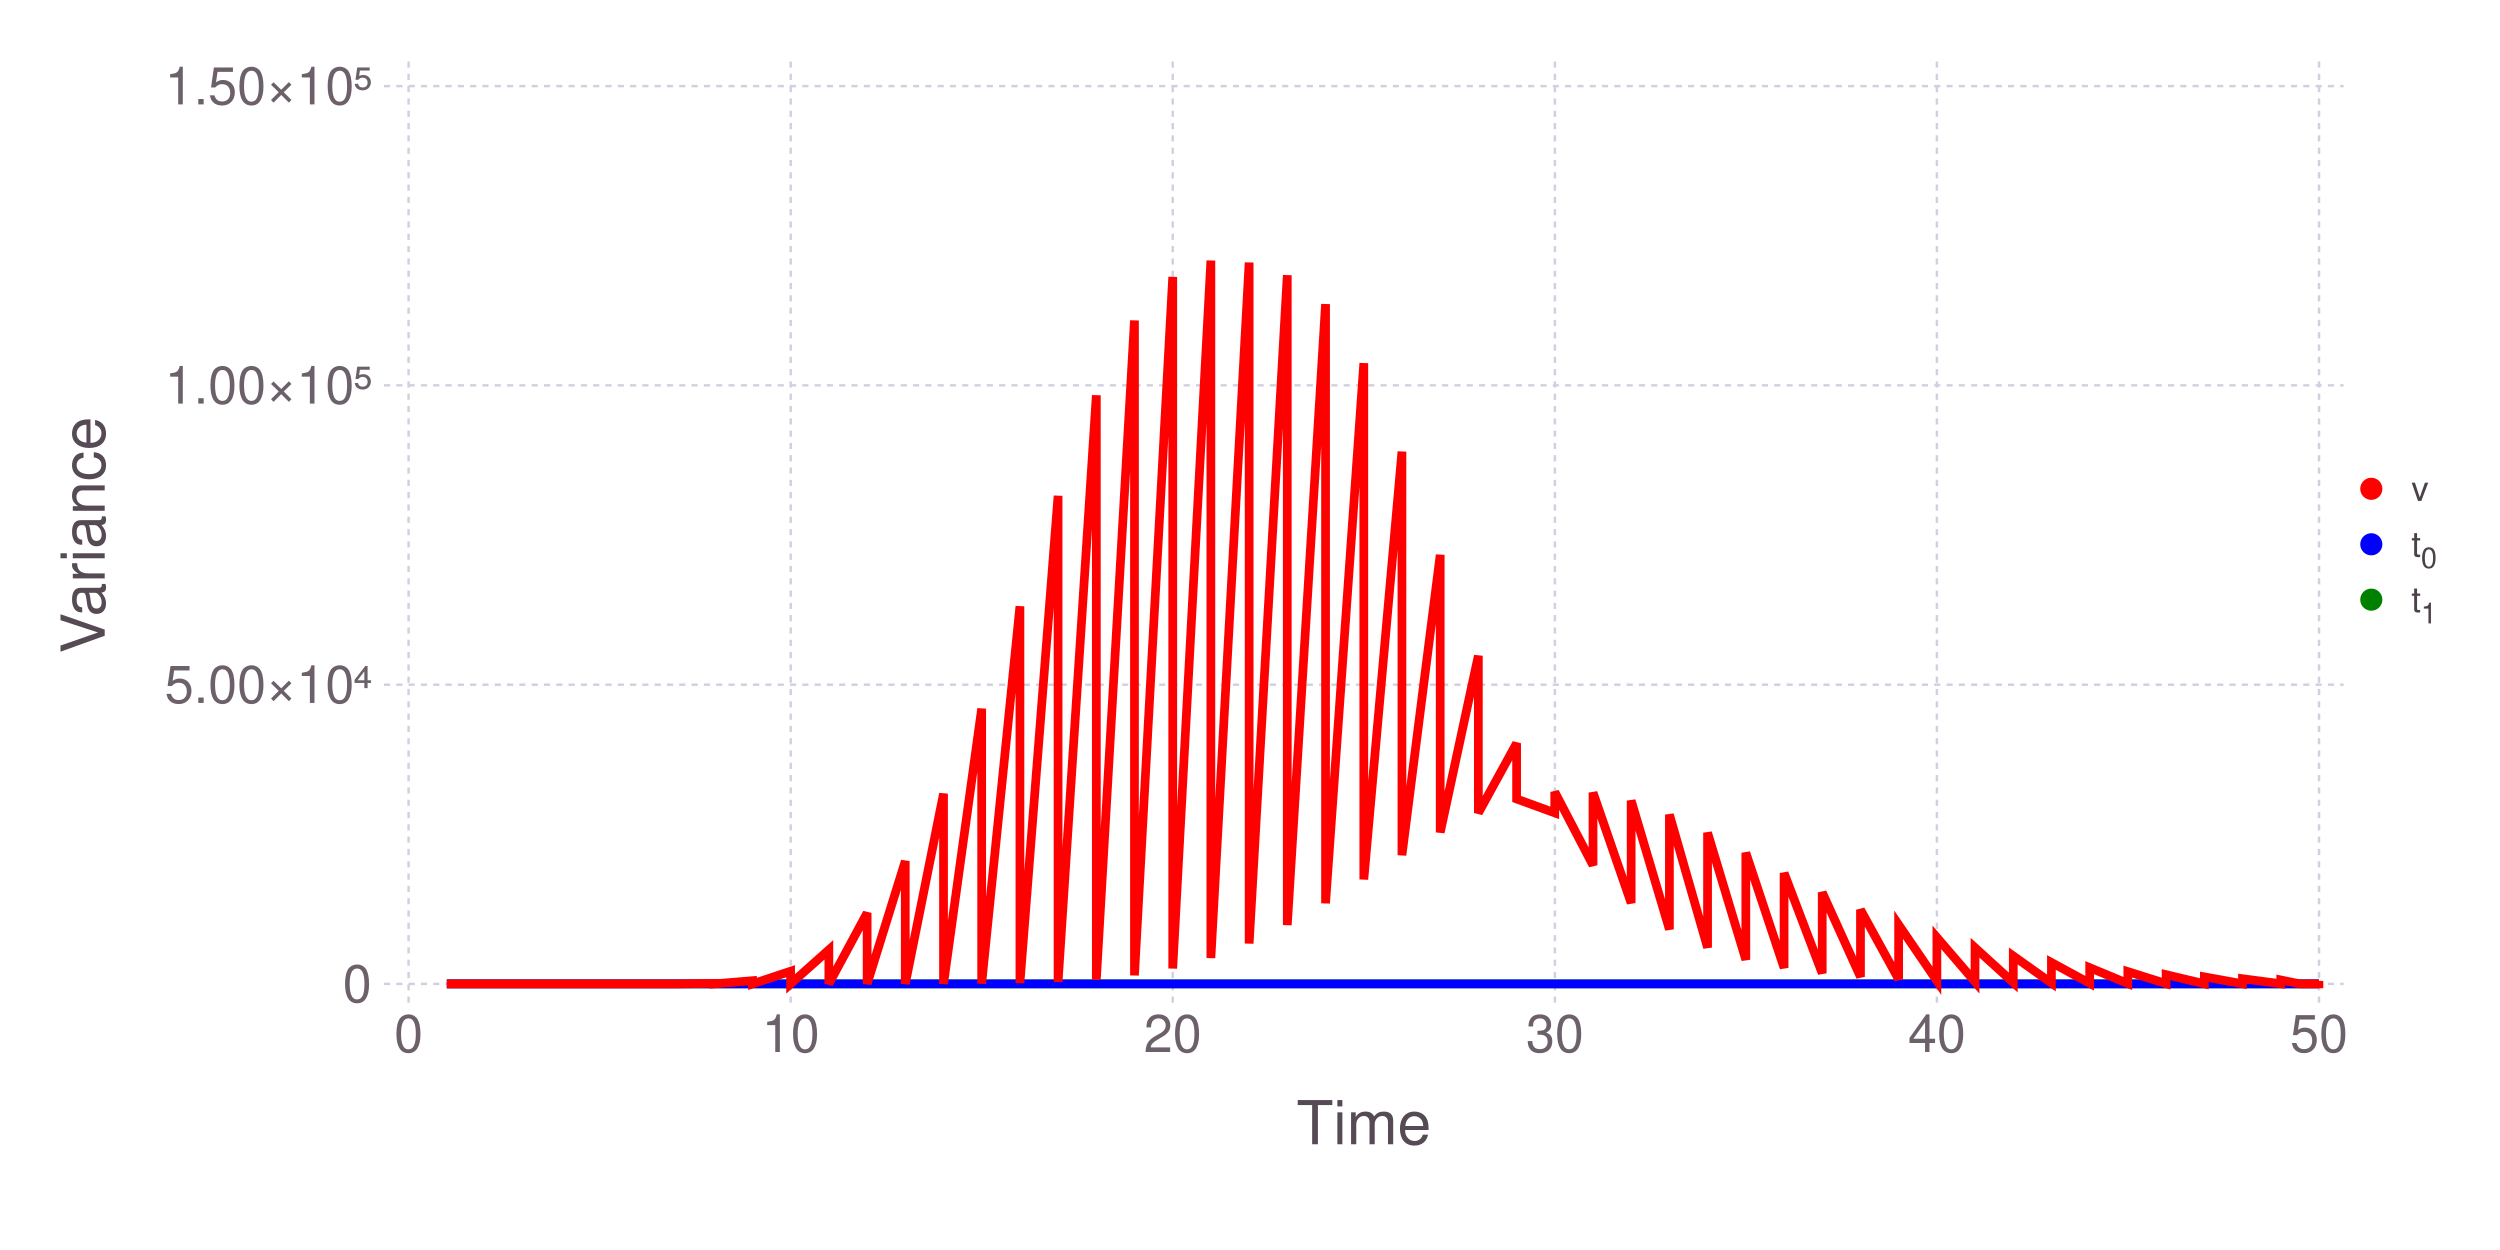
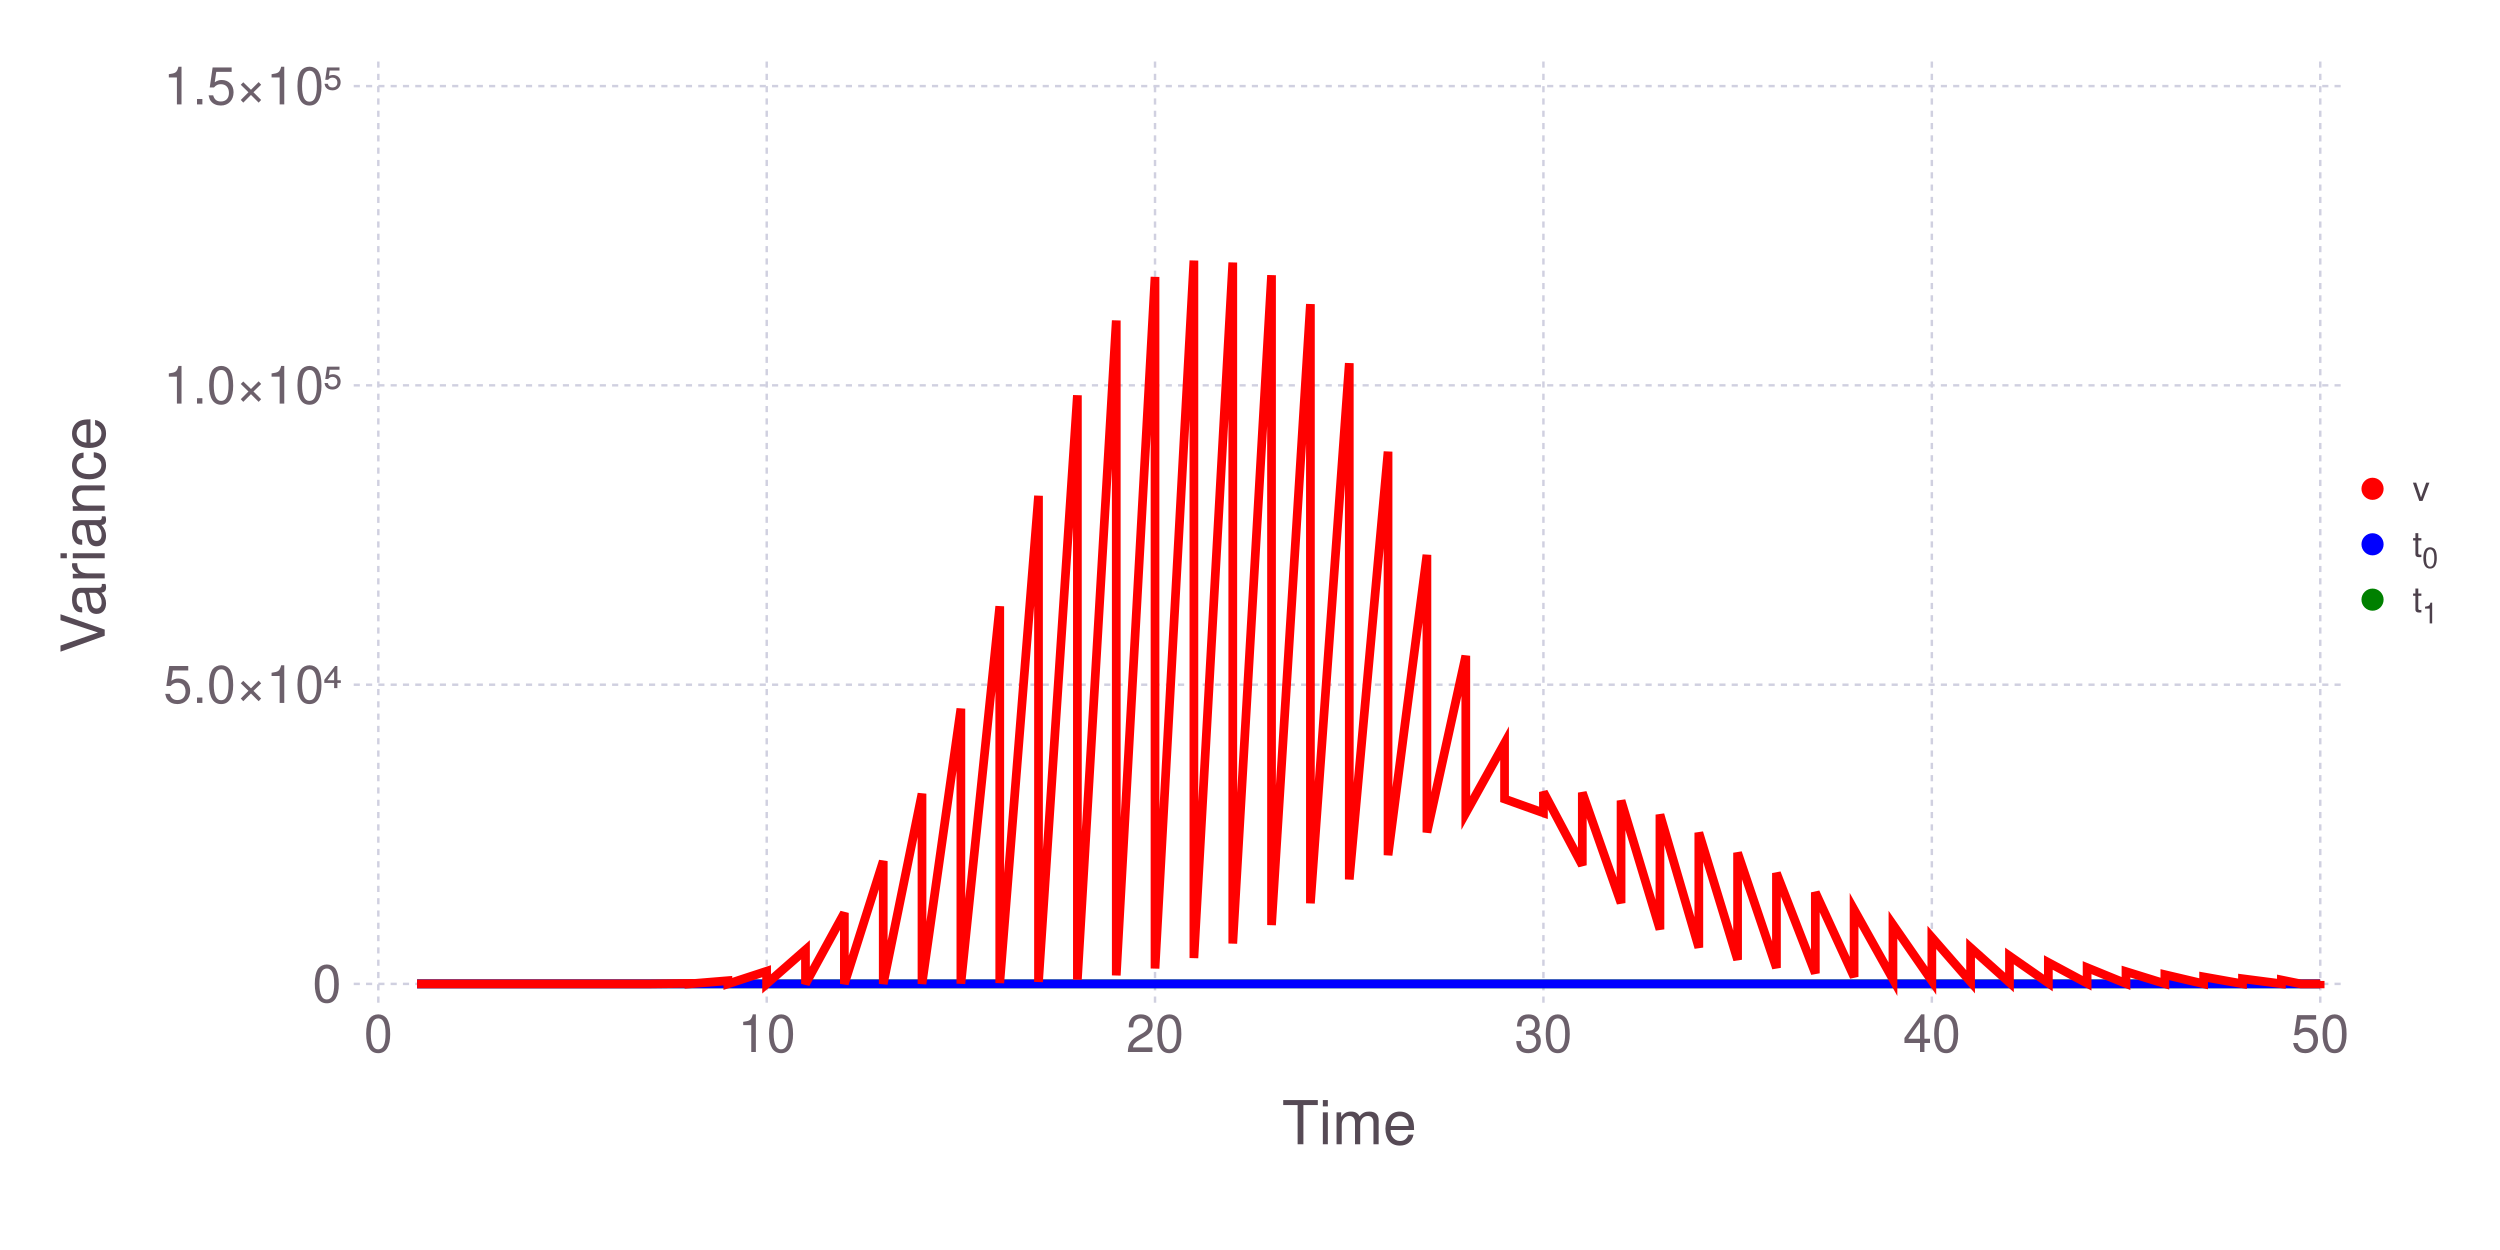
<svg xmlns="http://www.w3.org/2000/svg" version="1.2" width="203.2mm" height="101.6mm" viewBox="0 0 203.2 101.6" stroke="none" fill="#000000" stroke-width="0.3" font-size="3.88">
  <defs>
    <marker id="arrow" markerWidth="15" markerHeight="7" refX="5" refY="3.5" orient="auto" markerUnits="strokeWidth">
      <path d="M0,0 L15,3.5 L0,7 z" stroke="context-stroke" fill="context-stroke" />
    </marker>
  </defs>
-   <g class="plotroot xscalable yscalable" id="img-7c29041c-1">
-     <g font-size="4.94" font-family="'PT Sans','Helvetica Neue','Helvetica',sans-serif" fill="#564A55" stroke="#000000" stroke-opacity="0.000" id="img-7c29041c-2">
-       <g transform="translate(110.85,90.04)">
+   <g class="plotroot xscalable yscalable" id="img-4d77c425-1">
+     <g font-size="4.94" font-family="'PT Sans','Helvetica Neue','Helvetica',sans-serif" fill="#564A55" stroke="#000000" stroke-opacity="0.000" id="img-4d77c425-2">
+       <g transform="translate(109.67,90.04)">
        <g class="primitive">
          <text text-anchor="middle" dy="0.6em">Time</text>
        </g>
      </g>
    </g>
-     <g class="guide xlabels" font-size="4.23" font-family="'PT Sans Caption','Helvetica Neue','Helvetica',sans-serif" fill="#6C606B" id="img-7c29041c-3">
-       <g transform="translate(33.21,82.97)">
+     <g class="guide xlabels" font-size="4.23" font-family="'PT Sans Caption','Helvetica Neue','Helvetica',sans-serif" fill="#6C606B" id="img-4d77c425-3">
+       <g transform="translate(30.75,82.97)">
        <g class="primitive">
          <text text-anchor="middle" dy="0.6em">0</text>
        </g>
      </g>
-       <g transform="translate(64.27,82.97)">
+       <g transform="translate(62.32,82.97)">
        <g class="primitive">
          <text text-anchor="middle" dy="0.6em">10</text>
        </g>
      </g>
-       <g transform="translate(95.32,82.97)">
+       <g transform="translate(93.88,82.97)">
        <g class="primitive">
          <text text-anchor="middle" dy="0.6em">20</text>
        </g>
      </g>
-       <g transform="translate(126.38,82.97)">
+       <g transform="translate(125.45,82.97)">
        <g class="primitive">
          <text text-anchor="middle" dy="0.6em">30</text>
        </g>
      </g>
-       <g transform="translate(157.43,82.97)">
+       <g transform="translate(157.02,82.97)">
        <g class="primitive">
          <text text-anchor="middle" dy="0.6em">40</text>
        </g>
      </g>
-       <g transform="translate(188.49,82.97)">
+       <g transform="translate(188.59,82.97)">
        <g class="primitive">
          <text text-anchor="middle" dy="0.6em">50</text>
        </g>
      </g>
    </g>
-     <g class="guide colorkey" id="img-7c29041c-4">
-       <g fill="#4C404B" font-size="2.82" font-family="'PT Sans','Helvetica Neue','Helvetica',sans-serif" id="img-7c29041c-5">
-         <g transform="translate(195.99,39.73)" id="img-7c29041c-6">
+     <g class="guide colorkey" id="img-4d77c425-4">
+       <g fill="#4C404B" font-size="2.82" font-family="'PT Sans','Helvetica Neue','Helvetica',sans-serif" id="img-4d77c425-5">
+         <g transform="translate(196.09,39.73)" id="img-4d77c425-6">
          <g class="primitive">
            <text dy="0.35em">v</text>
          </g>
        </g>
-         <g transform="translate(195.99,44.24)" id="img-7c29041c-7">
+         <g transform="translate(196.09,44.24)" id="img-4d77c425-7">
          <g class="primitive">
            <text dy="0.35em">t<tspan dy="0.4em" font-size="83.333%">0</tspan>
            </text>
          </g>
        </g>
-         <g transform="translate(195.99,48.74)" id="img-7c29041c-8">
+         <g transform="translate(196.09,48.74)" id="img-4d77c425-8">
          <g class="primitive">
            <text dy="0.35em">t<tspan dy="0.4em" font-size="83.333%">1</tspan>
            </text>
          </g>
        </g>
      </g>
-       <g stroke-width="0" id="img-7c29041c-9">
-         <g stroke="#000000" stroke-opacity="0.000" fill-opacity="1" fill="#008000" id="img-7c29041c-10">
-           <g transform="translate(192.74,48.74)" id="img-7c29041c-11">
+       <g stroke-width="0" id="img-4d77c425-9">
+         <g stroke="#000000" stroke-opacity="0.000" fill-opacity="1" fill="#008000" id="img-4d77c425-10">
+           <g transform="translate(192.84,48.74)" id="img-4d77c425-11">
            <circle cx="0" cy="0" r="0.9" class="primitive" />
          </g>
        </g>
-         <g stroke="#000000" stroke-opacity="0.000" fill-opacity="1" fill="#0000FF" id="img-7c29041c-12">
-           <g transform="translate(192.74,44.24)" id="img-7c29041c-13">
+         <g stroke="#000000" stroke-opacity="0.000" fill-opacity="1" fill="#0000FF" id="img-4d77c425-12">
+           <g transform="translate(192.84,44.24)" id="img-4d77c425-13">
            <circle cx="0" cy="0" r="0.9" class="primitive" />
          </g>
        </g>
-         <g stroke="#000000" stroke-opacity="0.000" fill-opacity="1" fill="#FF0000" id="img-7c29041c-14">
-           <g transform="translate(192.74,39.73)" id="img-7c29041c-15">
+         <g stroke="#000000" stroke-opacity="0.000" fill-opacity="1" fill="#FF0000" id="img-4d77c425-14">
+           <g transform="translate(192.84,39.73)" id="img-4d77c425-15">
            <circle cx="0" cy="0" r="0.9" class="primitive" />
          </g>
        </g>
      </g>
-       <g fill="#362A35" font-size="3.88" font-family="'PT Sans','Helvetica Neue','Helvetica',sans-serif" stroke="#000000" stroke-opacity="0.000" id="img-7c29041c-16">
-         <g transform="translate(191.49,35.98)" id="img-7c29041c-17">
+       <g fill="#362A35" font-size="3.88" font-family="'PT Sans','Helvetica Neue','Helvetica',sans-serif" stroke="#000000" stroke-opacity="0.000" id="img-4d77c425-16">
+         <g transform="translate(191.59,35.98)" id="img-4d77c425-17">
          <g class="primitive">
            <text dy="-0em" />
          </g>
        </g>
      </g>
    </g>
-     <g clip-path="url(#img-7c29041c-18)">
-       <g id="img-7c29041c-19">
-         <g pointer-events="visible" stroke-width="0.3" fill="#000000" fill-opacity="0.000" stroke="#000000" stroke-opacity="0.000" class="guide background" id="img-7c29041c-20">
-           <g transform="translate(110.85,43.49)" id="img-7c29041c-21">
-             <path d="M-79.64,-38.49 L79.64,-38.49 79.64,38.49 -79.64,38.49  z" class="primitive" />
+     <g clip-path="url(#img-4d77c425-18)">
+       <g id="img-4d77c425-19">
+         <g pointer-events="visible" stroke-width="0.3" fill="#000000" fill-opacity="0.000" stroke="#000000" stroke-opacity="0.000" class="guide background" id="img-4d77c425-20">
+           <g transform="translate(109.67,43.49)" id="img-4d77c425-21">
+             <path d="M-80.92,-38.49 L80.92,-38.49 80.92,38.49 -80.92,38.49  z" class="primitive" />
          </g>
        </g>
-         <g class="guide ygridlines xfixed" stroke-dasharray="0.5,0.5" stroke-width="0.2" stroke="#D0D0E0" id="img-7c29041c-22">
-           <g transform="translate(110.85,79.97)" id="img-7c29041c-23">
-             <path fill="none" d="M-79.64,0 L79.64,0 " class="primitive" />
+         <g class="guide ygridlines xfixed" stroke-dasharray="0.5,0.5" stroke-width="0.2" stroke="#D0D0E0" id="img-4d77c425-22">
+           <g transform="translate(109.67,79.97)" id="img-4d77c425-23">
+             <path fill="none" d="M-80.92,0 L80.92,0 " class="primitive" />
          </g>
-           <g transform="translate(110.85,55.65)" id="img-7c29041c-24">
-             <path fill="none" d="M-79.64,0 L79.64,0 " class="primitive" />
+           <g transform="translate(109.67,55.65)" id="img-4d77c425-24">
+             <path fill="none" d="M-80.92,0 L80.92,0 " class="primitive" />
          </g>
-           <g transform="translate(110.85,31.32)" id="img-7c29041c-25">
-             <path fill="none" d="M-79.64,0 L79.64,0 " class="primitive" />
+           <g transform="translate(109.67,31.32)" id="img-4d77c425-25">
+             <path fill="none" d="M-80.92,0 L80.92,0 " class="primitive" />
          </g>
-           <g transform="translate(110.85,7)" id="img-7c29041c-26">
-             <path fill="none" d="M-79.64,0 L79.64,0 " class="primitive" />
+           <g transform="translate(109.67,7)" id="img-4d77c425-26">
+             <path fill="none" d="M-80.92,0 L80.92,0 " class="primitive" />
          </g>
        </g>
-         <g class="guide xgridlines yfixed" stroke-dasharray="0.5,0.5" stroke-width="0.2" stroke="#D0D0E0" id="img-7c29041c-27">
-           <g transform="translate(33.21,43.49)" id="img-7c29041c-28">
+         <g class="guide xgridlines yfixed" stroke-dasharray="0.5,0.5" stroke-width="0.2" stroke="#D0D0E0" id="img-4d77c425-27">
+           <g transform="translate(30.75,43.49)" id="img-4d77c425-28">
            <path fill="none" d="M0,-38.49 L0,38.49 " class="primitive" />
          </g>
-           <g transform="translate(64.27,43.49)" id="img-7c29041c-29">
+           <g transform="translate(62.32,43.49)" id="img-4d77c425-29">
            <path fill="none" d="M0,-38.49 L0,38.49 " class="primitive" />
          </g>
-           <g transform="translate(95.32,43.49)" id="img-7c29041c-30">
+           <g transform="translate(93.88,43.49)" id="img-4d77c425-30">
            <path fill="none" d="M0,-38.49 L0,38.49 " class="primitive" />
          </g>
-           <g transform="translate(126.38,43.49)" id="img-7c29041c-31">
+           <g transform="translate(125.45,43.49)" id="img-4d77c425-31">
            <path fill="none" d="M0,-38.49 L0,38.49 " class="primitive" />
          </g>
-           <g transform="translate(157.43,43.49)" id="img-7c29041c-32">
+           <g transform="translate(157.02,43.49)" id="img-4d77c425-32">
            <path fill="none" d="M0,-38.49 L0,38.49 " class="primitive" />
          </g>
-           <g transform="translate(188.49,43.49)" id="img-7c29041c-33">
+           <g transform="translate(188.59,43.49)" id="img-4d77c425-33">
            <path fill="none" d="M0,-38.49 L0,38.49 " class="primitive" />
          </g>
        </g>
-         <g class="plotpanel" id="img-7c29041c-34">
-           <g stroke-width="0.71" fill="#000000" fill-opacity="0.000" class="geometry" id="img-7c29041c-35">
-             <g class="color_RGBA{N0f8}(0.0,0.502,0.0,1.0)" stroke-dasharray="none" stroke="#008000" id="img-7c29041c-36">
-               <g transform="translate(113.86,79.97)" id="img-7c29041c-37">
-                 <path fill="none" d="M-77.54,0 L-77.54,0 -74.44,0 -74.44,0 -71.33,0 -71.33,0 -68.23,0 -68.23,0 -65.12,0 -65.12,0 -62.02,0 -62.02,0 -58.91,0 -58.91,0 -55.81,0 -55.81,0 -52.7,0 -52.7,0 -49.6,0 -49.6,0 -46.49,0 -46.49,0 -43.38,0 -43.38,0 -40.28,0 -40.28,0 -37.17,0 -37.17,0 -34.07,0 -34.07,0 -30.96,0 -30.96,0 -27.86,0 -27.86,0 -24.75,0 -24.75,0 -21.65,0 -21.65,0 -18.54,0 -18.54,0 -15.44,0 -15.44,0 -12.33,0 -12.33,0 -9.23,0 -9.23,0 -6.12,0 -6.12,0 -3.01,0 -3.01,0 0.09,0 0.09,0 3.2,0 3.2,0 6.3,0 6.3,0 9.41,0 9.41,0 12.51,0 12.51,0 15.62,0 15.62,0 18.72,0 18.72,0 21.83,0 21.83,0 24.93,0 24.93,0 28.04,0 28.04,0 31.15,0 31.15,0 34.25,0 34.25,0 37.36,0 37.36,0 40.46,0 40.46,0 43.57,0 43.57,0 46.67,0 46.67,0 49.78,0 49.78,0 52.88,0 52.88,0 55.99,-0 55.99,0 59.09,-0 59.09,0 62.2,-0 62.2,0 65.31,-0 65.31,0 68.41,-0 68.41,0 71.52,-0 71.52,0 73.07,0 73.07,0 74.62,-0 74.62,0 " class="primitive" />
+         <g class="plotpanel" id="img-4d77c425-34">
+           <g stroke-width="0.71" fill="#000000" fill-opacity="0.000" class="geometry" id="img-4d77c425-35">
+             <g class="color_RGBA{N0f8}(0.0,0.502,0.0,1.0)" stroke-dasharray="none" stroke="#008000" id="img-4d77c425-36">
+               <g transform="translate(112.73,79.97)" id="img-4d77c425-37">
+                 <path fill="none" d="M-78.83,0 L-78.83,0 -75.67,0 -75.67,0 -72.51,0 -72.51,0 -69.36,0 -69.36,0 -66.2,0 -66.2,0 -63.04,0 -63.04,0 -59.89,0 -59.89,0 -56.73,0 -56.73,0 -53.57,0 -53.57,0 -50.42,0 -50.42,0 -47.26,0 -47.26,0 -44.1,0 -44.1,0 -40.94,0 -40.94,0 -37.79,0 -37.79,0 -34.63,0 -34.63,0 -31.47,0 -31.47,0 -28.32,0 -28.32,0 -25.16,0 -25.16,0 -22,0 -22,0 -18.85,0 -18.85,0 -15.69,0 -15.69,0 -12.53,0 -12.53,0 -9.38,0 -9.38,0 -6.22,0 -6.22,0 -3.06,0 -3.06,0 0.09,0 0.09,0 3.25,0 3.25,0 6.41,0 6.41,0 9.56,0 9.56,0 12.72,0 12.72,0 15.88,0 15.88,0 19.03,0 19.03,0 22.19,0 22.19,0 25.35,0 25.35,0 28.5,0 28.5,0 31.66,0 31.66,0 34.82,0 34.82,0 37.97,0 37.97,0 41.13,0 41.13,0 44.29,0 44.29,0 47.44,0 47.44,0 50.6,0 50.6,0 53.76,0 53.76,0 56.91,-0 56.91,0 60.07,-0 60.07,0 63.23,-0 63.23,0 66.38,-0 66.38,0 69.54,-0 69.54,0 72.7,-0 72.7,0 74.28,0 74.28,0 75.85,-0 75.85,0 " class="primitive" />
              </g>
            </g>
          </g>
-           <g stroke-width="0.71" fill="#000000" fill-opacity="0.000" class="geometry" id="img-7c29041c-38">
-             <g class="color_RGBA{N0f8}(0.0,0.0,1.0,1.0)" stroke-dasharray="none" stroke="#0000FF" id="img-7c29041c-39">
-               <g transform="translate(113.86,79.97)" id="img-7c29041c-40">
-                 <path fill="none" d="M-77.54,0 L-77.54,0 -74.44,0 -74.44,0 -71.33,0 -71.33,0 -68.23,0 -68.23,0 -65.12,0 -65.12,0 -62.02,0 -62.02,0 -58.91,0 -58.91,0 -55.81,0 -55.81,0 -52.7,0 -52.7,0 -49.6,0 -49.6,0 -46.49,0 -46.49,0 -43.38,0 -43.38,0 -40.28,0 -40.28,0 -37.17,0 -37.17,0 -34.07,0 -34.07,0 -30.96,0 -30.96,0 -27.86,0 -27.86,0 -24.75,0 -24.75,0 -21.65,0 -21.65,0 -18.54,0 -18.54,0 -15.44,0 -15.44,0 -12.33,0 -12.33,0 -9.23,0 -9.23,0 -6.12,0 -6.12,0 -3.01,0 -3.01,0 0.09,0 0.09,0 3.2,0 3.2,0 6.3,0 6.3,0 9.41,0 9.41,0 12.51,0 12.51,0 15.62,0 15.62,0 18.72,0 18.72,0 21.83,0 21.83,0 24.93,0 24.93,0 28.04,0 28.04,0 31.15,0 31.15,0 34.25,0 34.25,0 37.36,0 37.36,0 40.46,0 40.46,0 43.57,0 43.57,0 46.67,0 46.67,0 49.78,0 49.78,0 52.88,0 52.88,0 55.99,0 55.99,0 59.09,-0 59.09,0 62.2,-0 62.2,0 65.31,-0 65.31,0 68.41,-0 68.41,0 71.52,-0 71.52,0 73.07,0 73.07,0 74.62,-0 74.62,0 " class="primitive" />
+           <g stroke-width="0.71" fill="#000000" fill-opacity="0.000" class="geometry" id="img-4d77c425-38">
+             <g class="color_RGBA{N0f8}(0.0,0.0,1.0,1.0)" stroke-dasharray="none" stroke="#0000FF" id="img-4d77c425-39">
+               <g transform="translate(112.73,79.97)" id="img-4d77c425-40">
+                 <path fill="none" d="M-78.83,0 L-78.83,0 -75.67,0 -75.67,0 -72.51,0 -72.51,0 -69.36,0 -69.36,0 -66.2,0 -66.2,0 -63.04,0 -63.04,0 -59.89,0 -59.89,0 -56.73,0 -56.73,0 -53.57,0 -53.57,0 -50.42,0 -50.42,0 -47.26,0 -47.26,0 -44.1,0 -44.1,0 -40.94,0 -40.94,0 -37.79,0 -37.79,0 -34.63,0 -34.63,0 -31.47,0 -31.47,0 -28.32,0 -28.32,0 -25.16,0 -25.16,0 -22,0 -22,0 -18.85,0 -18.85,0 -15.69,0 -15.69,0 -12.53,0 -12.53,0 -9.38,0 -9.38,0 -6.22,0 -6.22,0 -3.06,0 -3.06,0 0.09,0 0.09,0 3.25,0 3.25,0 6.41,0 6.41,0 9.56,0 9.56,0 12.72,0 12.72,0 15.88,0 15.88,0 19.03,0 19.03,0 22.19,0 22.19,0 25.35,0 25.35,0 28.5,0 28.5,0 31.66,0 31.66,0 34.82,0 34.82,0 37.97,0 37.97,0 41.13,0 41.13,0 44.29,0 44.29,0 47.44,0 47.44,0 50.6,0 50.6,0 53.76,0 53.76,0 56.91,0 56.91,0 60.07,-0 60.07,0 63.23,-0 63.23,0 66.38,-0 66.38,0 69.54,-0 69.54,0 72.7,-0 72.7,0 74.28,0 74.28,0 75.85,-0 75.85,0 " class="primitive" />
              </g>
            </g>
          </g>
-           <g stroke-width="0.71" fill="#000000" fill-opacity="0.000" class="geometry" id="img-7c29041c-41">
-             <g class="color_RGBA{N0f8}(1.0,0.0,0.0,1.0)" stroke-dasharray="none" stroke="#FF0000" id="img-7c29041c-42">
-               <g transform="translate(113.86,70.75)" id="img-7c29041c-43">
-                 <path fill="none" d="M-77.54,9.22 L-77.54,9.22 -74.44,9.22 -74.44,9.22 -71.33,9.22 -71.33,9.22 -68.23,9.22 -68.23,9.22 -65.12,9.22 -65.12,9.22 -62.02,9.22 -62.02,9.22 -58.91,9.22 -58.91,9.22 -55.81,9.18 -55.81,9.22 -52.7,8.96 -52.7,9.22 -49.6,8.19 -49.6,9.22 -46.49,6.45 -46.49,9.22 -43.38,3.45 -43.38,9.22 -40.28,-0.76 -40.28,9.22 -37.17,-6.24 -37.17,9.22 -34.07,-13.15 -34.07,9.2 -30.96,-21.47 -30.96,9.15 -27.86,-30.45 -27.86,9.06 -24.75,-38.62 -24.75,8.87 -21.65,-44.7 -21.65,8.53 -18.54,-48.24 -18.54,7.97 -15.44,-49.57 -15.44,7.12 -12.33,-49.41 -12.33,5.94 -9.23,-48.38 -9.23,4.44 -6.12,-46.03 -6.12,2.67 -3.01,-41.23 -3.01,0.73 0.09,-34.04 0.09,-1.24 3.2,-25.65 3.2,-3.09 6.3,-17.45 6.3,-4.67 9.41,-10.34 9.41,-5.81 12.51,-4.68 12.51,-6.38 15.62,-0.42 15.62,-6.33 18.72,2.65 18.72,-5.68 21.83,4.79 21.83,-4.54 24.93,6.27 24.93,-3.07 28.04,7.26 28.04,-1.44 31.15,7.92 31.15,0.21 34.25,8.36 34.25,1.78 37.36,8.65 37.36,3.19 40.46,8.84 40.46,4.41 43.57,8.97 43.57,5.44 46.67,9.05 46.67,6.28 49.78,9.11 49.78,6.95 52.88,9.15 52.88,7.48 55.99,9.17 55.99,7.9 59.09,9.19 59.09,8.22 62.2,9.2 62.2,8.47 65.31,9.21 65.31,8.65 68.41,9.21 68.41,8.8 71.52,9.21 71.52,8.9 73.07,9.22 73.07,9.22 74.62,9.22 74.62,8.98 " class="primitive" />
+           <g stroke-width="0.71" fill="#000000" fill-opacity="0.000" class="geometry" id="img-4d77c425-41">
+             <g class="color_RGBA{N0f8}(1.0,0.0,0.0,1.0)" stroke-dasharray="none" stroke="#FF0000" id="img-4d77c425-42">
+               <g transform="translate(112.73,70.75)" id="img-4d77c425-43">
+                 <path fill="none" d="M-78.83,9.22 L-78.83,9.22 -75.67,9.22 -75.67,9.22 -72.51,9.22 -72.51,9.22 -69.36,9.22 -69.36,9.22 -66.2,9.22 -66.2,9.22 -63.04,9.22 -63.04,9.22 -59.89,9.22 -59.89,9.22 -56.73,9.18 -56.73,9.22 -53.57,8.96 -53.57,9.22 -50.42,8.19 -50.42,9.22 -47.26,6.45 -47.26,9.22 -44.1,3.45 -44.1,9.22 -40.94,-0.76 -40.94,9.22 -37.79,-6.24 -37.79,9.22 -34.63,-13.15 -34.63,9.2 -31.47,-21.47 -31.47,9.15 -28.32,-30.45 -28.32,9.06 -25.16,-38.62 -25.16,8.87 -22,-44.7 -22,8.53 -18.85,-48.24 -18.85,7.97 -15.69,-49.57 -15.69,7.12 -12.53,-49.41 -12.53,5.94 -9.38,-48.38 -9.38,4.44 -6.22,-46.03 -6.22,2.67 -3.06,-41.23 -3.06,0.73 0.09,-34.04 0.09,-1.24 3.25,-25.65 3.25,-3.09 6.41,-17.45 6.41,-4.67 9.56,-10.34 9.56,-5.81 12.72,-4.68 12.72,-6.38 15.88,-0.42 15.88,-6.33 19.03,2.65 19.03,-5.68 22.19,4.79 22.19,-4.54 25.35,6.27 25.35,-3.07 28.5,7.26 28.5,-1.44 31.66,7.92 31.66,0.21 34.82,8.36 34.82,1.78 37.97,8.65 37.97,3.19 41.13,8.84 41.13,4.41 44.29,8.97 44.29,5.44 47.44,9.05 47.44,6.28 50.6,9.11 50.6,6.95 53.76,9.15 53.76,7.48 56.91,9.17 56.91,7.9 60.07,9.19 60.07,8.22 63.23,9.2 63.23,8.47 66.38,9.21 66.38,8.65 69.54,9.21 69.54,8.8 72.7,9.21 72.7,8.9 74.28,9.22 74.28,9.22 75.85,9.22 75.85,8.98 " class="primitive" />
              </g>
            </g>
          </g>
        </g>
      </g>
    </g>
-     <g class="guide ylabels" font-size="4.23" font-family="'PT Sans Caption','Helvetica Neue','Helvetica',sans-serif" fill="#6C606B" id="img-7c29041c-44">
-       <g transform="translate(30.21,79.97)" id="img-7c29041c-45">
+     <g class="guide ylabels" font-size="4.23" font-family="'PT Sans Caption','Helvetica Neue','Helvetica',sans-serif" fill="#6C606B" id="img-4d77c425-44">
+       <g transform="translate(27.75,79.97)" id="img-4d77c425-45">
        <g class="primitive">
          <text text-anchor="end" dy="0.35em">0</text>
        </g>
      </g>
-       <g transform="translate(30.21,55.65)" id="img-7c29041c-46">
+       <g transform="translate(27.75,55.65)" id="img-4d77c425-46">
        <g class="primitive">
-           <text text-anchor="end" dy="0.35em">5.00×10⁴</text>
+           <text text-anchor="end" dy="0.35em">5.0×10⁴</text>
        </g>
      </g>
-       <g transform="translate(30.21,31.32)" id="img-7c29041c-47">
+       <g transform="translate(27.75,31.32)" id="img-4d77c425-47">
        <g class="primitive">
-           <text text-anchor="end" dy="0.35em">1.00×10⁵</text>
+           <text text-anchor="end" dy="0.35em">1.0×10⁵</text>
        </g>
      </g>
-       <g transform="translate(30.21,7)" id="img-7c29041c-48">
+       <g transform="translate(27.75,7)" id="img-4d77c425-48">
        <g class="primitive">
-           <text text-anchor="end" dy="0.35em">1.50×10⁵</text>
+           <text text-anchor="end" dy="0.35em">1.5×10⁵</text>
        </g>
      </g>
    </g>
-     <g font-size="4.94" font-family="'PT Sans','Helvetica Neue','Helvetica',sans-serif" fill="#564A55" stroke="#000000" stroke-opacity="0.000" id="img-7c29041c-49">
-       <g transform="translate(8.78,41.49)" id="img-7c29041c-50">
+     <g font-size="4.94" font-family="'PT Sans','Helvetica Neue','Helvetica',sans-serif" fill="#564A55" stroke="#000000" stroke-opacity="0.000" id="img-4d77c425-49">
+       <g transform="translate(8.78,41.49)" id="img-4d77c425-50">
        <g class="primitive">
          <text text-anchor="middle" dy="0.35em" transform="rotate(-90,0, 2)">Variance</text>
        </g>
      </g>
    </g>
  </g>
  <defs>
-     <clipPath id="img-7c29041c-18">
-       <path d="M31.21,5 L190.49,5 190.49,81.97 31.21,81.97 " />
+     <clipPath id="img-4d77c425-18">
+       <path d="M28.75,5 L190.59,5 190.59,81.97 28.75,81.97 " />
    </clipPath>
  </defs>
</svg>
